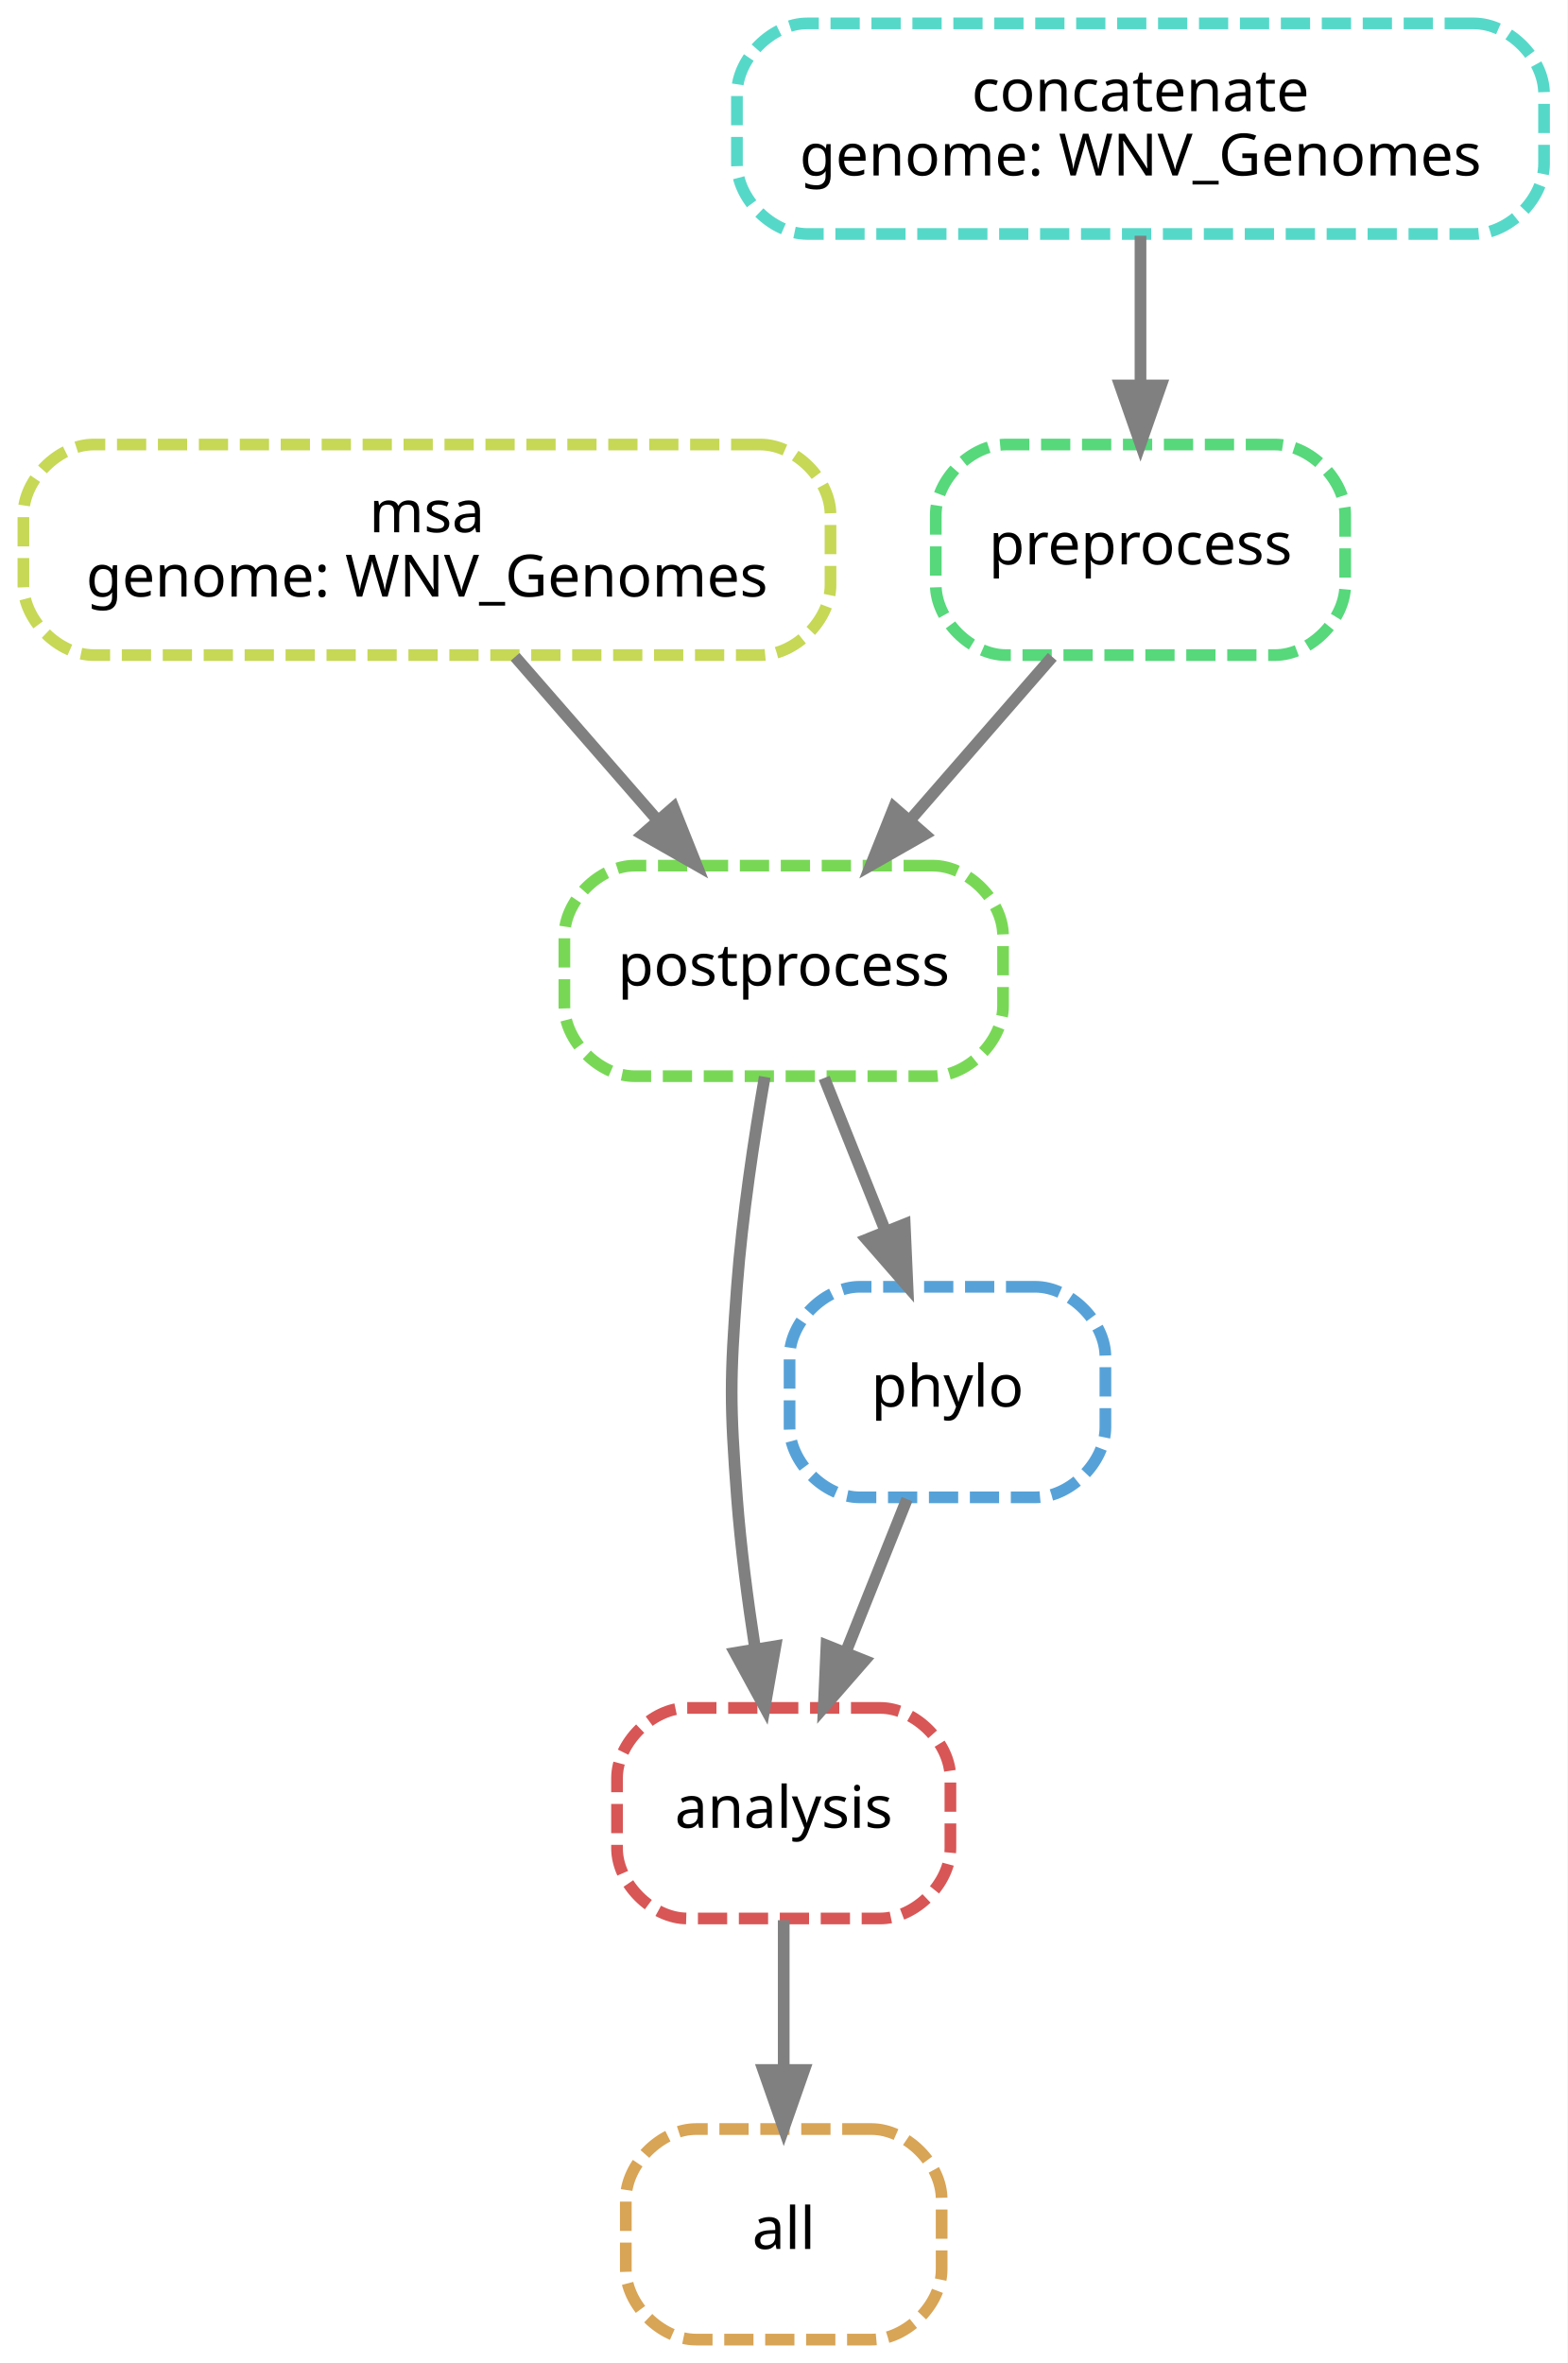
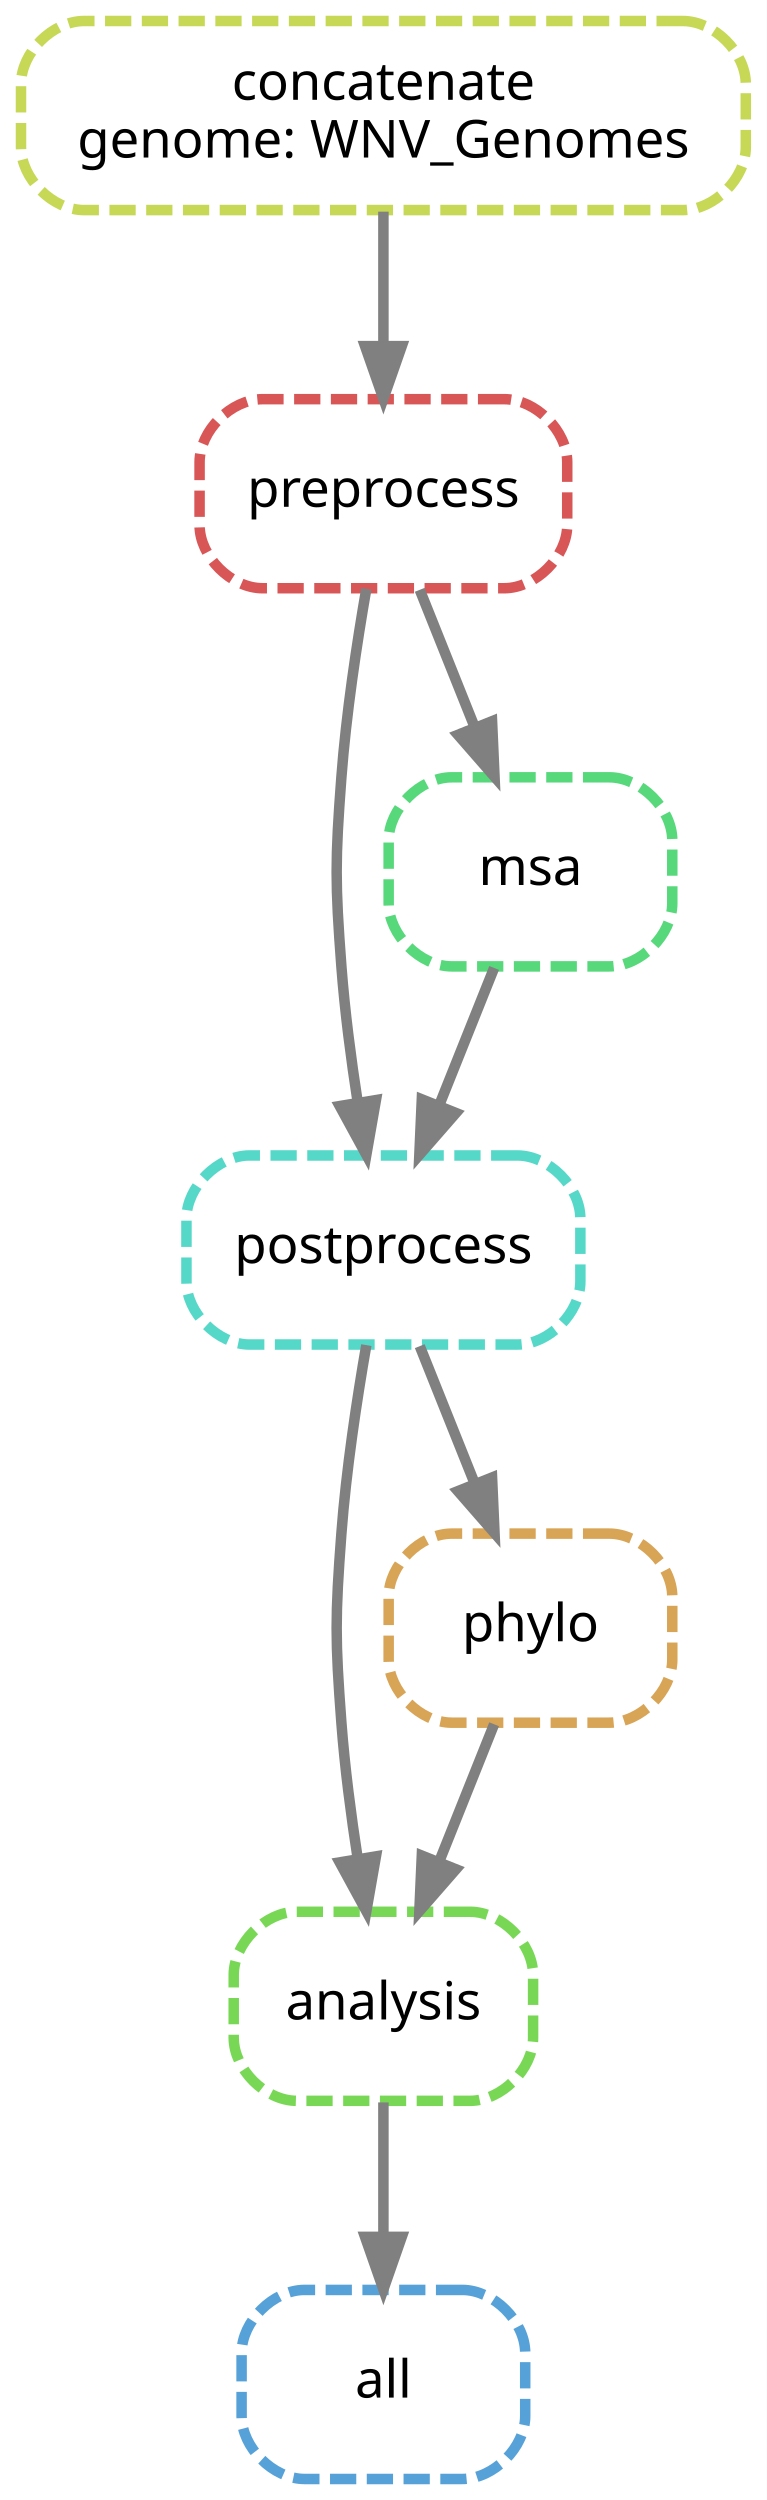
- <svg xmlns="http://www.w3.org/2000/svg" width="268pt" height="404pt" viewBox="0.00 0.00 268.00 404.00">
-   <g id="graph0" class="graph" transform="scale(1 1) rotate(0) translate(4 400)">
-     <polygon fill="white" stroke="transparent" points="-4,4 -4,-400 264,-400 264,4 -4,4" />
+ <svg xmlns="http://www.w3.org/2000/svg" width="146pt" height="476pt" viewBox="0.00 0.00 146.00 476.00">
+   <g id="graph0" class="graph" transform="scale(1 1) rotate(0) translate(4 472)">
+     <polygon fill="white" stroke="transparent" points="-4,4 -4,-472 142,-472 142,4 -4,4" />
    <g id="node1" class="node">
-       <path fill="none" stroke="#d8a456" stroke-width="2" stroke-dasharray="5,2" d="M145,-36C145,-36 115,-36 115,-36 109,-36 103,-30 103,-24 103,-24 103,-12 103,-12 103,-6 109,0 115,0 115,0 145,0 145,0 151,0 157,-6 157,-12 157,-12 157,-24 157,-24 157,-30 151,-36 145,-36" />
-       <text text-anchor="middle" x="130" y="-15.5" font-family="sans" font-size="10.00">all</text>
+       <path fill="none" stroke="#56a2d8" stroke-width="2" stroke-dasharray="5,2" d="M84,-36C84,-36 54,-36 54,-36 48,-36 42,-30 42,-24 42,-24 42,-12 42,-12 42,-6 48,0 54,0 54,0 84,0 84,0 90,0 96,-6 96,-12 96,-12 96,-24 96,-24 96,-30 90,-36 84,-36" />
+       <text text-anchor="middle" x="69" y="-15.5" font-family="sans" font-size="10.00">all</text>
    </g>
    <g id="node2" class="node">
-       <path fill="none" stroke="#d85656" stroke-width="2" stroke-dasharray="5,2" d="M146.5,-108C146.5,-108 113.5,-108 113.5,-108 107.5,-108 101.5,-102 101.5,-96 101.5,-96 101.5,-84 101.5,-84 101.5,-78 107.5,-72 113.5,-72 113.5,-72 146.5,-72 146.5,-72 152.5,-72 158.5,-78 158.5,-84 158.5,-84 158.5,-96 158.5,-96 158.5,-102 152.5,-108 146.5,-108" />
-       <text text-anchor="middle" x="130" y="-87.5" font-family="sans" font-size="10.00">analysis</text>
+       <path fill="none" stroke="#78d856" stroke-width="2" stroke-dasharray="5,2" d="M85.5,-108C85.5,-108 52.5,-108 52.5,-108 46.5,-108 40.5,-102 40.5,-96 40.5,-96 40.5,-84 40.5,-84 40.5,-78 46.5,-72 52.5,-72 52.5,-72 85.5,-72 85.5,-72 91.5,-72 97.5,-78 97.5,-84 97.5,-84 97.5,-96 97.5,-96 97.5,-102 91.5,-108 85.5,-108" />
+       <text text-anchor="middle" x="69" y="-87.5" font-family="sans" font-size="10.00">analysis</text>
    </g>
    <g id="edge1" class="edge">
-       <path fill="none" stroke="grey" stroke-width="2" d="M130,-71.7C130,-63.98 130,-54.71 130,-46.11" />
-       <polygon fill="grey" stroke="grey" stroke-width="2" points="133.5,-46.1 130,-36.1 126.5,-46.1 133.5,-46.1" />
+       <path fill="none" stroke="grey" stroke-width="2" d="M69,-71.7C69,-63.98 69,-54.71 69,-46.11" />
+       <polygon fill="grey" stroke="grey" stroke-width="2" points="72.5,-46.1 69,-36.1 65.5,-46.1 72.5,-46.1" />
    </g>
    <g id="node3" class="node">
-       <path fill="none" stroke="#78d856" stroke-width="2" stroke-dasharray="5,2" d="M155.5,-252C155.5,-252 104.5,-252 104.5,-252 98.5,-252 92.5,-246 92.5,-240 92.5,-240 92.5,-228 92.5,-228 92.5,-222 98.5,-216 104.5,-216 104.5,-216 155.5,-216 155.5,-216 161.5,-216 167.5,-222 167.5,-228 167.5,-228 167.5,-240 167.5,-240 167.5,-246 161.5,-252 155.5,-252" />
-       <text text-anchor="middle" x="130" y="-231.5" font-family="sans" font-size="10.00">postprocess</text>
+       <path fill="none" stroke="#56d8c9" stroke-width="2" stroke-dasharray="5,2" d="M94.5,-252C94.5,-252 43.5,-252 43.5,-252 37.5,-252 31.5,-246 31.5,-240 31.5,-240 31.5,-228 31.5,-228 31.5,-222 37.5,-216 43.5,-216 43.5,-216 94.5,-216 94.5,-216 100.5,-216 106.5,-222 106.5,-228 106.5,-228 106.5,-240 106.5,-240 106.5,-246 100.5,-252 94.5,-252" />
+       <text text-anchor="middle" x="69" y="-231.5" font-family="sans" font-size="10.00">postprocess</text>
    </g>
    <g id="edge2" class="edge">
-       <path fill="none" stroke="grey" stroke-width="2" d="M126.75,-215.89C124.95,-205.54 122.91,-192.06 122,-180 120.8,-164.04 120.8,-159.96 122,-144 122.64,-135.52 123.84,-126.34 125.12,-118.04" />
-       <polygon fill="grey" stroke="grey" stroke-width="2" points="128.58,-118.55 126.75,-108.11 121.68,-117.41 128.58,-118.55" />
+       <path fill="none" stroke="grey" stroke-width="2" d="M65.75,-215.89C63.95,-205.54 61.91,-192.06 61,-180 59.8,-164.04 59.8,-159.96 61,-144 61.64,-135.52 62.84,-126.34 64.12,-118.04" />
+       <polygon fill="grey" stroke="grey" stroke-width="2" points="67.58,-118.55 65.75,-108.11 60.68,-117.41 67.58,-118.55" />
    </g>
    <g id="node7" class="node">
-       <path fill="none" stroke="#56a2d8" stroke-width="2" stroke-dasharray="5,2" d="M173,-180C173,-180 143,-180 143,-180 137,-180 131,-174 131,-168 131,-168 131,-156 131,-156 131,-150 137,-144 143,-144 143,-144 173,-144 173,-144 179,-144 185,-150 185,-156 185,-156 185,-168 185,-168 185,-174 179,-180 173,-180" />
-       <text text-anchor="middle" x="158" y="-159.5" font-family="sans" font-size="10.00">phylo</text>
+       <path fill="none" stroke="#d8a456" stroke-width="2" stroke-dasharray="5,2" d="M112,-180C112,-180 82,-180 82,-180 76,-180 70,-174 70,-168 70,-168 70,-156 70,-156 70,-150 76,-144 82,-144 82,-144 112,-144 112,-144 118,-144 124,-150 124,-156 124,-156 124,-168 124,-168 124,-174 118,-180 112,-180" />
+       <text text-anchor="middle" x="97" y="-159.5" font-family="sans" font-size="10.00">phylo</text>
+     </g>
+     <g id="edge8" class="edge">
+       <path fill="none" stroke="grey" stroke-width="2" d="M75.92,-215.7C79.07,-207.81 82.88,-198.3 86.38,-189.55" />
+       <polygon fill="grey" stroke="grey" stroke-width="2" points="89.69,-190.69 90.16,-180.1 83.19,-188.09 89.69,-190.69" />
+     </g>
+     <g id="node4" class="node">
+       <path fill="none" stroke="#56d87b" stroke-width="2" stroke-dasharray="5,2" d="M112,-324C112,-324 82,-324 82,-324 76,-324 70,-318 70,-312 70,-312 70,-300 70,-300 70,-294 76,-288 82,-288 82,-288 112,-288 112,-288 118,-288 124,-294 124,-300 124,-300 124,-312 124,-312 124,-318 118,-324 112,-324" />
+       <text text-anchor="middle" x="97" y="-303.5" font-family="sans" font-size="10.00">msa</text>
+     </g>
+     <g id="edge4" class="edge">
+       <path fill="none" stroke="grey" stroke-width="2" d="M90.08,-287.7C86.93,-279.81 83.12,-270.3 79.62,-261.55" />
+       <polygon fill="grey" stroke="grey" stroke-width="2" points="82.81,-260.09 75.84,-252.1 76.31,-262.69 82.81,-260.09" />
+     </g>
+     <g id="node5" class="node">
+       <path fill="none" stroke="#d85656" stroke-width="2" stroke-dasharray="5,2" d="M92,-396C92,-396 46,-396 46,-396 40,-396 34,-390 34,-384 34,-384 34,-372 34,-372 34,-366 40,-360 46,-360 46,-360 92,-360 92,-360 98,-360 104,-366 104,-372 104,-372 104,-384 104,-384 104,-390 98,-396 92,-396" />
+       <text text-anchor="middle" x="69" y="-375.5" font-family="sans" font-size="10.00">preprocess</text>
+     </g>
+     <g id="edge5" class="edge">
+       <path fill="none" stroke="grey" stroke-width="2" d="M65.75,-359.89C63.95,-349.54 61.91,-336.06 61,-324 59.8,-308.04 59.8,-303.96 61,-288 61.64,-279.52 62.84,-270.34 64.12,-262.04" />
+       <polygon fill="grey" stroke="grey" stroke-width="2" points="67.58,-262.55 65.75,-252.11 60.68,-261.41 67.58,-262.55" />
+     </g>
+     <g id="edge6" class="edge">
+       <path fill="none" stroke="grey" stroke-width="2" d="M75.92,-359.7C79.07,-351.81 82.88,-342.3 86.38,-333.55" />
+       <polygon fill="grey" stroke="grey" stroke-width="2" points="89.69,-334.69 90.16,-324.1 83.19,-332.09 89.69,-334.69" />
+     </g>
+     <g id="node6" class="node">
+       <path fill="none" stroke="#c6d856" stroke-width="2" stroke-dasharray="5,2" d="M126,-468C126,-468 12,-468 12,-468 6,-468 0,-462 0,-456 0,-456 0,-444 0,-444 0,-438 6,-432 12,-432 12,-432 126,-432 126,-432 132,-432 138,-438 138,-444 138,-444 138,-456 138,-456 138,-462 132,-468 126,-468" />
+       <text text-anchor="middle" x="69" y="-453" font-family="sans" font-size="10.00">concatenate</text>
+       <text text-anchor="middle" x="69" y="-442" font-family="sans" font-size="10.00">genome: WNV_Genomes</text>
    </g>
    <g id="edge7" class="edge">
-       <path fill="none" stroke="grey" stroke-width="2" d="M136.92,-215.7C140.07,-207.81 143.88,-198.3 147.38,-189.55" />
-       <polygon fill="grey" stroke="grey" stroke-width="2" points="150.69,-190.69 151.16,-180.1 144.19,-188.09 150.69,-190.69" />
-     </g>
-     <g id="node4" class="node">
-       <path fill="none" stroke="#c6d856" stroke-width="2" stroke-dasharray="5,2" d="M126,-324C126,-324 12,-324 12,-324 6,-324 0,-318 0,-312 0,-312 0,-300 0,-300 0,-294 6,-288 12,-288 12,-288 126,-288 126,-288 132,-288 138,-294 138,-300 138,-300 138,-312 138,-312 138,-318 132,-324 126,-324" />
-       <text text-anchor="middle" x="69" y="-309" font-family="sans" font-size="10.00">msa</text>
-       <text text-anchor="middle" x="69" y="-298" font-family="sans" font-size="10.00">genome: WNV_Genomes</text>
-     </g>
-     <g id="edge4" class="edge">
-       <path fill="none" stroke="grey" stroke-width="2" d="M84.08,-287.7C91.39,-279.3 100.31,-269.07 108.34,-259.86" />
-       <polygon fill="grey" stroke="grey" stroke-width="2" points="111.16,-261.94 115.09,-252.1 105.89,-257.34 111.16,-261.94" />
-     </g>
-     <g id="node5" class="node">
-       <path fill="none" stroke="#56d87b" stroke-width="2" stroke-dasharray="5,2" d="M214,-324C214,-324 168,-324 168,-324 162,-324 156,-318 156,-312 156,-312 156,-300 156,-300 156,-294 162,-288 168,-288 168,-288 214,-288 214,-288 220,-288 226,-294 226,-300 226,-300 226,-312 226,-312 226,-318 220,-324 214,-324" />
-       <text text-anchor="middle" x="191" y="-303.5" font-family="sans" font-size="10.00">preprocess</text>
-     </g>
-     <g id="edge5" class="edge">
-       <path fill="none" stroke="grey" stroke-width="2" d="M175.92,-287.7C168.61,-279.3 159.69,-269.07 151.66,-259.86" />
-       <polygon fill="grey" stroke="grey" stroke-width="2" points="154.11,-257.34 144.91,-252.1 148.84,-261.94 154.11,-257.34" />
-     </g>
-     <g id="node6" class="node">
-       <path fill="none" stroke="#56d8c9" stroke-width="2" stroke-dasharray="5,2" d="M248,-396C248,-396 134,-396 134,-396 128,-396 122,-390 122,-384 122,-384 122,-372 122,-372 122,-366 128,-360 134,-360 134,-360 248,-360 248,-360 254,-360 260,-366 260,-372 260,-372 260,-384 260,-384 260,-390 254,-396 248,-396" />
-       <text text-anchor="middle" x="191" y="-381" font-family="sans" font-size="10.00">concatenate</text>
-       <text text-anchor="middle" x="191" y="-370" font-family="sans" font-size="10.00">genome: WNV_Genomes</text>
-     </g>
-     <g id="edge6" class="edge">
-       <path fill="none" stroke="grey" stroke-width="2" d="M191,-359.7C191,-351.98 191,-342.71 191,-334.11" />
-       <polygon fill="grey" stroke="grey" stroke-width="2" points="194.5,-334.1 191,-324.1 187.5,-334.1 194.5,-334.1" />
+       <path fill="none" stroke="grey" stroke-width="2" d="M69,-431.7C69,-423.98 69,-414.71 69,-406.11" />
+       <polygon fill="grey" stroke="grey" stroke-width="2" points="72.5,-406.1 69,-396.1 65.5,-406.1 72.5,-406.1" />
    </g>
    <g id="edge3" class="edge">
-       <path fill="none" stroke="grey" stroke-width="2" d="M151.08,-143.7C147.93,-135.81 144.12,-126.3 140.62,-117.55" />
-       <polygon fill="grey" stroke="grey" stroke-width="2" points="143.81,-116.09 136.84,-108.1 137.31,-118.69 143.81,-116.09" />
+       <path fill="none" stroke="grey" stroke-width="2" d="M90.08,-143.7C86.93,-135.81 83.12,-126.3 79.62,-117.55" />
+       <polygon fill="grey" stroke="grey" stroke-width="2" points="82.81,-116.09 75.84,-108.1 76.31,-118.69 82.81,-116.09" />
    </g>
  </g>
</svg>
